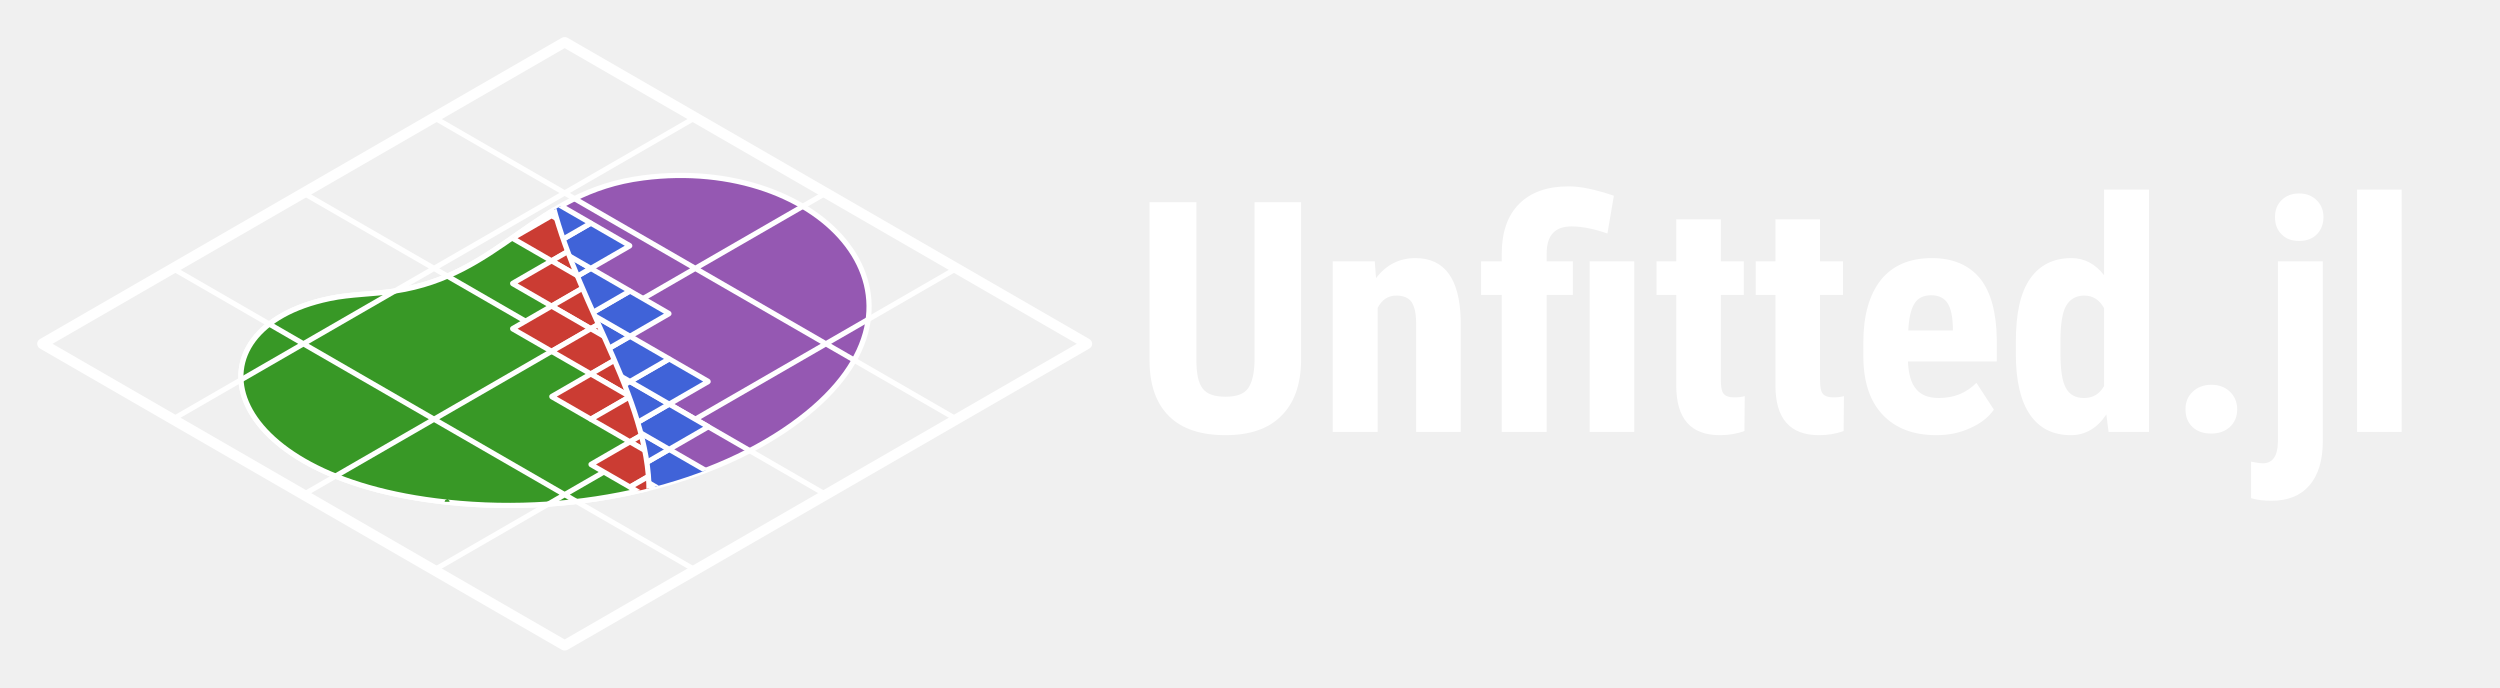
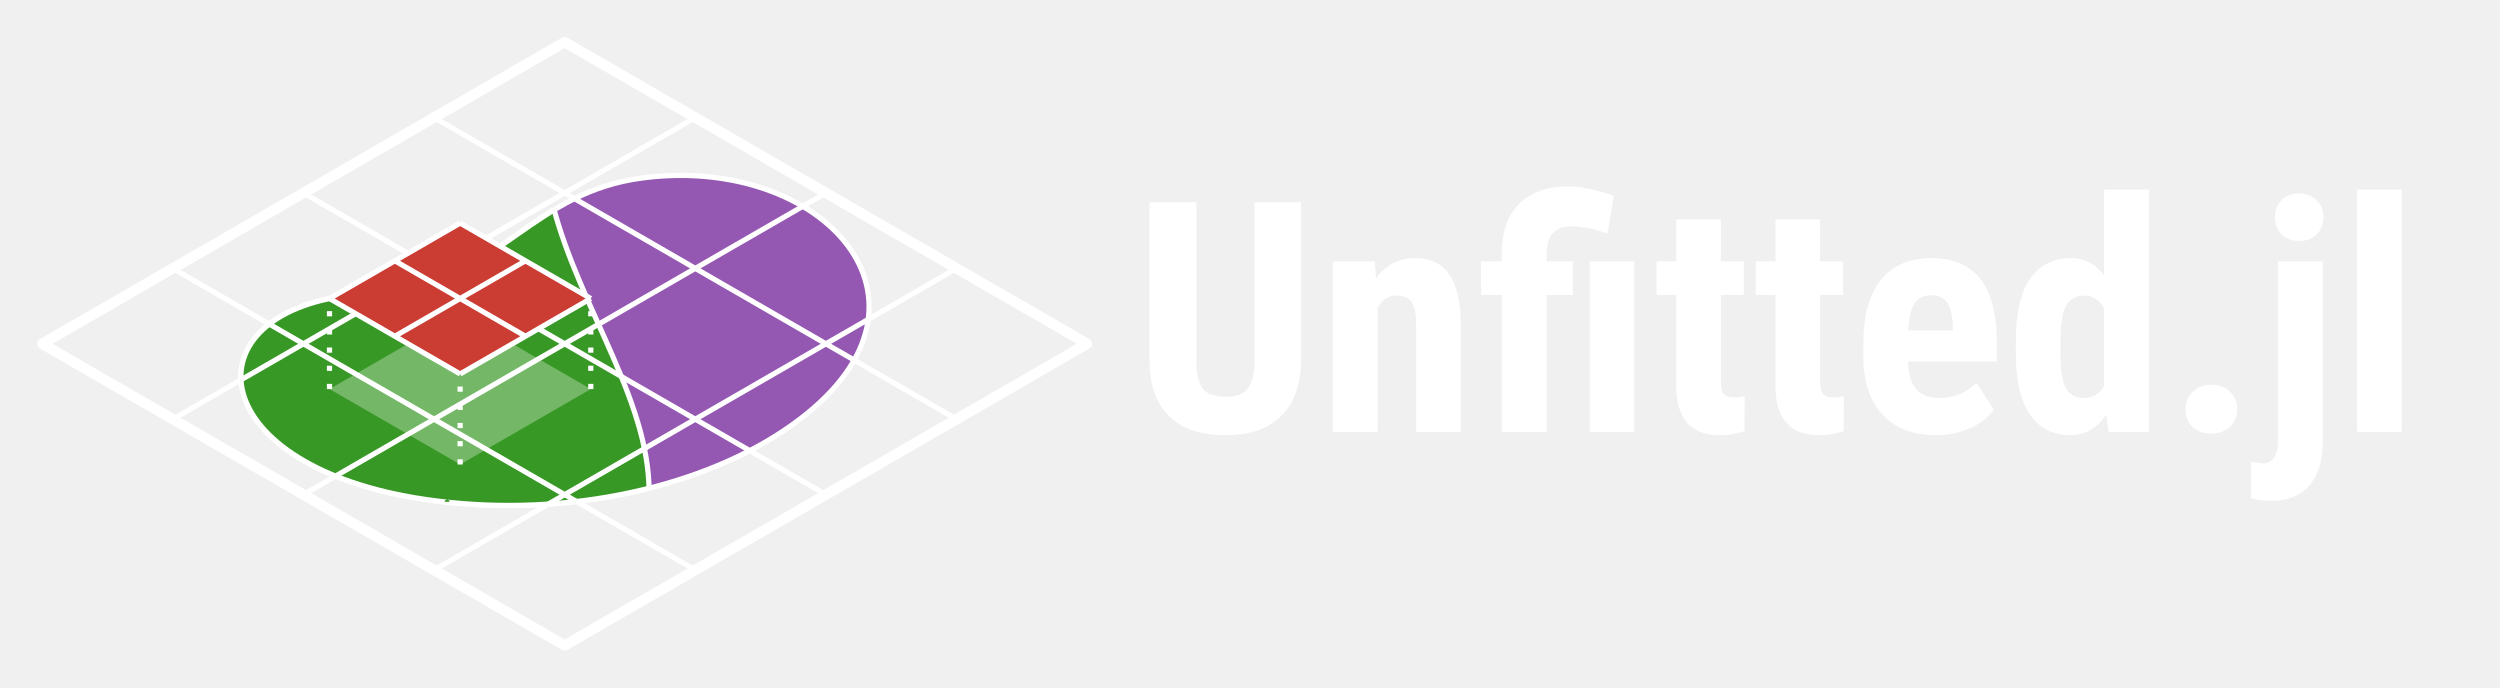
<svg xmlns="http://www.w3.org/2000/svg" xmlns:xlink="http://www.w3.org/1999/xlink" version="1.1" width="191.774pt" height="52.746pt" viewBox="-72 -72 191.774 52.746">
  <defs>
    <path id="g0-46" d="M1.537-1.735C1.537-1.165 1.71-.719 2.082-.372S2.925 .124 3.52 .124C4.065 .124 4.536-.025 4.933-.372C5.304-.719 5.503-1.165 5.503-1.735C5.503-2.28 5.304-2.751 4.933-3.098S4.09-3.619 3.52-3.619C2.925-3.619 2.429-3.421 2.082-3.074C1.71-2.727 1.537-2.28 1.537-1.735Z" />
    <path id="g0-85" d="M12.889-17.624H9.32V-5.428C9.295-4.462 9.122-3.768 8.824-3.346C8.502-2.9 7.932-2.702 7.089-2.702S5.651-2.9 5.329-3.346C5.007-3.768 4.858-4.486 4.858-5.503V-17.624H1.264V-5.503C1.264-3.619 1.76-2.206 2.751-1.215S5.205 .248 7.089 .248C8.923 .248 10.361-.223 11.352-1.215C12.344-2.181 12.864-3.594 12.889-5.428V-17.624Z" />
    <path id="g0-100" d="M.793-6.94V-5.949C.793-3.916 1.165-2.355 1.884-1.314S3.644 .248 5.032 .248C6.122 .248 7.04-.297 7.734-1.339L7.907 0H11.005V-18.59H7.56V-12.022C6.891-12.889 6.048-13.335 5.057-13.335C3.668-13.335 2.603-12.79 1.884-11.749C1.14-10.683 .793-9.072 .793-6.94ZM4.214-6.098V-6.99C4.214-8.279 4.363-9.196 4.66-9.692S5.404-10.46 6.048-10.46S7.213-10.138 7.56-9.493V-3.52C7.213-2.9 6.693-2.603 6.023-2.603C5.379-2.603 4.908-2.851 4.635-3.371C4.338-3.892 4.214-4.809 4.214-6.098Z" />
    <path id="g0-101" d="M6.544 .248C7.486 .248 8.353 .074 9.146-.297C9.94-.644 10.534-1.115 10.956-1.71L9.617-3.768C8.824-2.974 7.882-2.603 6.742-2.603C5.949-2.603 5.379-2.826 5.007-3.272C4.61-3.718 4.412-4.412 4.363-5.404H11.179V-7.089C11.154-9.146 10.733-10.708 9.915-11.749C9.072-12.79 7.833-13.335 6.197-13.335C4.486-13.335 3.173-12.765 2.28-11.65C1.388-10.51 .942-8.923 .942-6.866V-5.825C.942-3.867 1.438-2.355 2.429-1.314S4.784 .248 6.544 .248ZM4.387-7.783C4.437-8.725 4.586-9.394 4.858-9.84C5.106-10.262 5.552-10.485 6.147-10.485S7.163-10.262 7.411-9.865S7.783-8.874 7.808-8.105V-7.783H4.387Z" />
    <path id="g0-106" d="M4.858-13.088H1.413V.793C1.388 1.884 .991 2.404 .248 2.404C.025 2.404-.273 2.355-.644 2.28V5.081C-.149 5.23 .372 5.28 .917 5.28C2.156 5.28 3.123 4.908 3.817 4.115S4.858 2.181 4.858 .694V-13.088ZM1.19-16.483C1.19-15.938 1.339-15.517 1.686-15.17C2.008-14.823 2.454-14.649 3.049-14.649C3.619-14.649 4.065-14.823 4.412-15.17C4.734-15.517 4.908-15.938 4.908-16.483C4.908-17.004 4.734-17.425 4.387-17.772S3.594-18.293 3.049-18.293C2.479-18.293 2.033-18.119 1.686-17.772S1.19-17.004 1.19-16.483Z" />
    <path id="g0-108" d="M4.833 0V-18.59H1.413V0H4.833Z" />
    <path id="g0-110" d="M4.387-13.088H1.165V0H4.61V-9.518C4.933-10.138 5.404-10.46 6.048-10.46C6.593-10.46 6.99-10.287 7.213-9.964C7.436-9.617 7.56-9.097 7.56-8.353V0H10.981V-8.601C10.906-11.749 9.741-13.335 7.51-13.335C6.271-13.335 5.255-12.815 4.486-11.799L4.387-13.088Z" />
    <path id="g0-116" d="M5.23-16.31H1.809V-13.088H.297V-10.51H1.809V-3.569C1.809-1.016 2.925 .248 5.156 .248C5.825 .248 6.445 .149 7.04-.074L7.064-2.751C6.841-2.677 6.569-2.652 6.246-2.652C5.85-2.652 5.577-2.751 5.428-2.95S5.23-3.495 5.23-4.016V-10.51H6.99V-13.088H5.23V-16.31Z" />
    <path id="g0-128" d="M1.933 0H5.379V-10.51H7.387V-13.088H5.379V-13.682C5.379-15.071 5.998-15.765 7.287-15.765C8.13-15.765 9.047-15.566 10.039-15.219L10.534-18.119C9.146-18.59 8.006-18.838 7.064-18.838C5.428-18.838 4.164-18.392 3.272-17.5S1.933-15.318 1.933-13.682V-13.088H.347V-10.51H1.933V0ZM12.096 0V-13.088H8.675V0H12.096Z" />
  </defs>
  <g id="page1">
    <g stroke-miterlimit="10" transform="translate(-28.68497,-45.62727)scale(0.996264,-0.996264)">
      <g fill="#000" stroke="#000">
        <g stroke-width="0.4">
          <g fill="#fff" stroke="#fff">
            <g stroke-width="0.8">
              <path d="M-.025-23.212L-40.208-.014C-40.221-.006-40.221 .006-40.208 .014L-.025 23.212C-.011 23.22 .011 23.22 .025 23.212L40.208 .014C40.221 .006 40.221-.006 40.208-.014L.025-23.212C.011-23.22-.011-23.22-.025-23.212ZM0 23.226" fill="none" />
            </g>
          </g>
          <g fill="#fff" stroke="#fff">
            <g fill="#9558b2">
              <path d="M-9.024-12.197C1.311-13.298 11.707-10.671 18.081-5.824C18.094-5.814 18.114-5.799 18.127-5.789C30.171 3.37 19.828 14.541 6.063 12.778C6.048 12.776 6.022 12.772 6.007 12.77C-2.295 11.707-4.872 5.302-13.047 4.069C-13.062 4.066-13.088 4.063-13.103 4.06C-14.733 3.814-16.492 3.823-18.077 3.49C-18.092 3.487-18.117 3.481-18.132 3.478C-29.335 1.124-26.939-10.289-9.08-12.191C-9.065-12.193-9.052-12.181-9.052-12.165C-9.052-12.181-9.04-12.195-9.024-12.197Z" />
            </g>
          </g>
          <clipPath id="pgfcp1">
            <path d="M.022-23.208C18.071-8.328-8.154 5.658-.012 23.201C-.005 23.215-.011 23.22-.025 23.212L-40.208 .014C-40.221 .006-40.221-.006-40.208-.014L-.025-23.212C-.011-23.22 .01-23.218 .022-23.208Z" />
          </clipPath>
          <g clip-path="url(#pgfcp1)">
            <g fill="#fff" stroke="#fff">
              <g fill="#389826">
                <path d="M-9.024-12.197C1.311-13.298 11.707-10.671 18.081-5.824C18.094-5.814 18.114-5.799 18.127-5.789C30.171 3.37 19.828 14.541 6.063 12.778C6.048 12.776 6.022 12.772 6.007 12.77C-2.295 11.707-4.872 5.302-13.047 4.069C-13.062 4.066-13.088 4.063-13.103 4.06C-14.733 3.814-16.492 3.823-18.077 3.49C-18.092 3.487-18.117 3.481-18.132 3.478C-29.335 1.124-26.939-10.289-9.08-12.191C-9.065-12.193-9.052-12.181-9.052-12.165C-9.052-12.181-9.04-12.195-9.024-12.197Z" />
              </g>
            </g>
          </g>
          <g fill="#fff" stroke="#fff">
            <path d="M-0-23.226L40.232 0M-10.058-17.42L30.174 5.807M-20.116-11.613L20.116 11.613M-30.174-5.807L10.058 17.42M-40.232 0L0 23.226M0-23.226L-40.232 0M10.058-17.42L-30.174 5.807M20.116-11.613L-20.116 11.613M30.174-5.807L-10.058 17.42M40.232 0L-0 23.226M0 23.226" fill="none" />
          </g>
          <clipPath id="pgfcp2">
-             <path d="M.022-23.208C18.071-8.328-8.154 5.658-.012 23.201C-.005 23.215-.011 23.22-.025 23.212L-40.208 .014C-40.221 .006-40.221-.006-40.208-.014L-.025-23.212C-.011-23.22 .01-23.218 .022-23.208Z" />
+             <path d="M-9.024-12.197C1.311-13.298 11.707-10.671 18.081-5.824C18.094-5.814 18.114-5.799 18.127-5.789C30.171 3.37 19.828 14.541 6.063 12.778C6.048 12.776 6.022 12.772 6.007 12.77C-2.295 11.707-4.872 5.302-13.047 4.069C-13.062 4.066-13.088 4.063-13.103 4.06C-14.733 3.814-16.492 3.823-18.077 3.49C-18.092 3.487-18.117 3.481-18.132 3.478C-29.335 1.124-26.939-10.289-9.08-12.191C-9.065-12.193-9.052-12.181-9.052-12.165C-9.052-12.181-9.04-12.195-9.024-12.197Z" />
          </clipPath>
          <g clip-path="url(#pgfcp2)">
-             <clipPath id="pgfcp3">
-               <path d="M-9.024-12.197C1.311-13.298 11.707-10.671 18.081-5.824C18.094-5.814 18.114-5.799 18.127-5.789C30.171 3.37 19.828 14.541 6.063 12.778C6.048 12.776 6.022 12.772 6.007 12.77C-2.295 11.707-4.872 5.302-13.047 4.069C-13.062 4.066-13.088 4.063-13.103 4.06C-14.733 3.814-16.492 3.823-18.077 3.49C-18.092 3.487-18.117 3.481-18.132 3.478C-29.335 1.124-26.939-10.289-9.08-12.191C-9.065-12.193-9.052-12.181-9.052-12.165C-9.052-12.181-9.04-12.195-9.024-12.197Z" />
-             </clipPath>
-             <g clip-path="url(#pgfcp3)">
-               <g fill="#fff" stroke="#fff">
-                 <g fill="#cb3c33">
-                   <path d="M-1.03 6.401L-3.999 8.115C-4.012 8.123-4.012 8.136-3.999 8.143L-1.03 9.857C-1.017 9.865-.995 9.865-.981 9.857L1.987 8.143C2 8.136 2 8.123 1.987 8.115L-.981 6.401C-.995 6.394-1.017 6.394-1.03 6.401ZM-1.006 9.871" />
-                 </g>
-               </g>
-               <g fill="#fff" stroke="#fff">
-                 <g fill="#cb3c33">
-                   <path d="M1.987 4.659L-.981 6.373C-.995 6.381-.995 6.393-.981 6.401L1.987 8.115C2.001 8.123 2.023 8.123 2.036 8.115L5.004 6.401C5.018 6.393 5.018 6.381 5.004 6.373L2.036 4.659C2.023 4.652 2.001 4.652 1.987 4.659ZM2.012 8.129" />
-                 </g>
-               </g>
-               <g fill="#fff" stroke="#fff">
-                 <g fill="#cb3c33">
-                   <path d="M-1.03 2.917L-3.998 4.631C-4.012 4.639-4.012 4.652-3.998 4.659L-1.03 6.373C-1.017 6.381-.995 6.381-.981 6.373L1.987 4.659C2.001 4.652 2.001 4.639 1.987 4.631L-.981 2.917C-.995 2.91-1.017 2.91-1.03 2.917ZM-1.006 6.387" />
-                 </g>
-               </g>
-               <g fill="#fff" stroke="#fff">
-                 <g fill="#cb3c33">
-                   <path d="M1.987 1.176L-.981 2.889C-.995 2.897-.995 2.91-.981 2.917L1.987 4.631C2.001 4.639 2.023 4.639 2.036 4.631L5.004 2.917C5.018 2.91 5.018 2.897 5.004 2.889L2.036 1.176C2.023 1.168 2.001 1.168 1.987 1.176ZM2.012 4.645" />
-                 </g>
-               </g>
-               <g fill="#fff" stroke="#fff">
-                 <g fill="#cb3c33">
-                   <path d="M5.004-.566L2.036 1.147C2.023 1.155 2.023 1.168 2.036 1.176L5.004 2.889C5.018 2.897 5.04 2.897 5.054 2.889L8.022 1.176C8.035 1.168 8.035 1.155 8.022 1.147L5.054-.566C5.04-.574 5.018-.574 5.004-.566ZM5.029 2.903" />
-                 </g>
-               </g>
-               <g fill="#fff" stroke="#fff">
-                 <g fill="#cb3c33">
-                   <path d="M-1.03-.566L-3.999 1.147C-4.012 1.155-4.012 1.168-3.999 1.175L-1.03 2.889C-1.017 2.897-.995 2.897-.981 2.889L1.987 1.175C2 1.168 2 1.155 1.987 1.147L-.981-.566C-.995-.574-1.017-.574-1.03-.566ZM-1.006 2.903" />
-                 </g>
-               </g>
-               <g fill="#fff" stroke="#fff">
-                 <g fill="#cb3c33">
-                   <path d="M1.987-2.308L-.981-.595C-.995-.587-.995-.574-.981-.566L1.987 1.147C2 1.155 2.022 1.155 2.036 1.147L5.004-.566C5.018-.574 5.018-.587 5.004-.595L2.036-2.308C2.022-2.316 2-2.316 1.987-2.308ZM2.011 1.161" />
-                 </g>
-               </g>
-               <g fill="#fff" stroke="#fff">
-                 <g fill="#cb3c33">
-                   <path d="M5.004-4.05L2.036-2.337C2.023-2.329 2.023-2.316 2.036-2.309L5.004-.595C5.018-.587 5.04-.587 5.054-.595L8.022-2.309C8.035-2.316 8.035-2.329 8.022-2.337L5.054-4.05C5.04-4.058 5.018-4.058 5.004-4.05ZM5.029-.581" />
-                 </g>
-               </g>
-               <g fill="#fff" stroke="#fff">
-                 <g fill="#cb3c33">
-                   <path d="M1.987-5.792L-.981-4.079C-.995-4.071-.995-4.058-.981-4.05L1.987-2.337C2.001-2.329 2.023-2.329 2.036-2.337L5.004-4.05C5.018-4.058 5.018-4.071 5.004-4.079L2.036-5.792C2.023-5.8 2.001-5.8 1.987-5.792ZM2.012-2.323" />
-                 </g>
-               </g>
-               <g fill="#fff" stroke="#fff">
-                 <g fill="#cb3c33">
-                   <path d="M5.004-7.534L2.036-5.821C2.023-5.813 2.023-5.8 2.036-5.792L5.004-4.079C5.018-4.071 5.04-4.071 5.054-4.079L8.022-5.792C8.035-5.8 8.035-5.813 8.022-5.821L5.054-7.534C5.04-7.542 5.018-7.542 5.004-7.534ZM5.029-4.065" />
-                 </g>
-               </g>
-               <g fill="#fff" stroke="#fff">
-                 <g fill="#cb3c33">
-                   <path d="M8.022-9.276L5.054-7.563C5.04-7.555 5.04-7.542 5.054-7.534L8.022-5.821C8.036-5.813 8.058-5.813 8.071-5.821L11.039-7.534C11.053-7.542 11.053-7.555 11.039-7.563L8.071-9.276C8.058-9.284 8.036-9.284 8.022-9.276ZM8.047-5.807" />
-                 </g>
-               </g>
-               <g fill="#fff" stroke="#fff">
-                 <g fill="#cb3c33">
-                   <path d="M5.004-11.018L2.036-9.305C2.023-9.297 2.023-9.284 2.036-9.277L5.004-7.563C5.018-7.555 5.04-7.555 5.054-7.563L8.022-9.277C8.035-9.284 8.035-9.297 8.022-9.305L5.054-11.018C5.04-11.026 5.018-11.026 5.004-11.018ZM5.029-7.549" />
-                 </g>
-               </g>
-               <g fill="#fff" stroke="#fff">
-                 <g fill="#cb3c33">
-                   <path d="M8.022-12.76L5.054-11.047C5.04-11.039 5.04-11.026 5.054-11.018L8.022-9.305C8.035-9.297 8.057-9.297 8.071-9.305L11.039-11.018C11.053-11.026 11.053-11.039 11.039-11.047L8.071-12.76C8.057-12.768 8.035-12.768 8.022-12.76ZM8.046-9.291" />
-                 </g>
-               </g>
-             </g>
-           </g>
-           <clipPath id="pgfcp4">
-             <path d="M.022-23.208C18.071-8.328-8.154 5.658-.012 23.201C-.005 23.215 .011 23.22 .025 23.212L40.208 .014C40.221 .006 40.221-.006 40.208-.014L.025-23.212C.011-23.22 .01-23.218 .022-23.208Z" />
-           </clipPath>
-           <g clip-path="url(#pgfcp4)">
-             <clipPath id="pgfcp5">
-               <path d="M-9.024-12.197C1.311-13.298 11.707-10.671 18.081-5.824C18.094-5.814 18.114-5.799 18.127-5.789C30.171 3.37 19.828 14.541 6.063 12.778C6.048 12.776 6.022 12.772 6.007 12.77C-2.295 11.707-4.872 5.302-13.047 4.069C-13.062 4.066-13.088 4.063-13.103 4.06C-14.733 3.814-16.492 3.823-18.077 3.49C-18.092 3.487-18.117 3.481-18.132 3.478C-29.335 1.124-26.939-10.289-9.08-12.191C-9.065-12.193-9.052-12.181-9.052-12.165C-9.052-12.181-9.04-12.195-9.024-12.197Z" />
-             </clipPath>
-             <g clip-path="url(#pgfcp5)">
-               <g fill="#fff" stroke="#fff">
-                 <g fill="#4063d8">
-                   <path d="M8.022-11.599L5.054-9.885C5.04-9.878 5.04-9.865 5.054-9.857L8.022-8.144C8.035-8.136 8.057-8.136 8.071-8.144L11.039-9.857C11.053-9.865 11.053-9.878 11.039-9.885L8.071-11.599C8.057-11.607 8.035-11.607 8.022-11.599ZM8.046-8.129" />
-                 </g>
-               </g>
-               <g fill="#fff" stroke="#fff">
-                 <g fill="#4063d8">
-                   <path d="M5.004-9.857L2.036-8.144C2.023-8.136 2.023-8.123 2.036-8.115L5.004-6.402C5.018-6.394 5.04-6.394 5.054-6.402L8.022-8.115C8.035-8.123 8.035-8.136 8.022-8.144L5.054-9.857C5.04-9.865 5.018-9.865 5.004-9.857ZM5.029-6.387" />
-                 </g>
-               </g>
-               <g fill="#fff" stroke="#fff">
-                 <g fill="#4063d8">
-                   <path d="M8.022-8.115L5.054-6.401C5.04-6.394 5.04-6.381 5.054-6.373L8.022-4.66C8.036-4.652 8.058-4.652 8.071-4.66L11.039-6.373C11.053-6.381 11.053-6.394 11.039-6.401L8.071-8.115C8.058-8.123 8.036-8.123 8.022-8.115ZM8.047-4.645" />
-                 </g>
-               </g>
-               <g fill="#fff" stroke="#fff">
-                 <g fill="#4063d8">
-                   <path d="M5.004-6.373L2.036-4.659C2.023-4.652 2.023-4.639 2.036-4.631L5.004-2.917C5.018-2.91 5.04-2.91 5.054-2.917L8.022-4.631C8.035-4.639 8.035-4.652 8.022-4.659L5.054-6.373C5.04-6.381 5.018-6.381 5.004-6.373ZM5.029-2.903" />
-                 </g>
-               </g>
-               <g fill="#fff" stroke="#fff">
-                 <g fill="#4063d8">
-                   <path d="M8.022-4.631L5.054-2.917C5.04-2.91 5.04-2.897 5.054-2.889L8.022-1.176C8.035-1.168 8.057-1.168 8.071-1.176L11.039-2.889C11.053-2.897 11.053-2.91 11.039-2.918L8.071-4.631C8.057-4.639 8.035-4.639 8.022-4.631ZM8.046-1.161" />
-                 </g>
-               </g>
-               <g fill="#fff" stroke="#fff">
-                 <g fill="#4063d8">
-                   <path d="M5.004-2.889L2.036-1.176C2.023-1.168 2.023-1.155 2.036-1.147L5.004 .566C5.018 .574 5.04 .574 5.054 .566L8.022-1.147C8.035-1.155 8.035-1.168 8.022-1.176L5.054-2.889C5.04-2.897 5.018-2.897 5.004-2.889ZM5.029 .581" />
-                 </g>
-               </g>
-               <g fill="#fff" stroke="#fff">
-                 <g fill="#4063d8">
-                   <path d="M1.987-1.147L-.981 .566C-.995 .574-.995 .587-.981 .595L1.987 2.308C2.001 2.316 2.023 2.316 2.036 2.308L5.004 .595C5.018 .587 5.018 .574 5.004 .566L2.036-1.147C2.023-1.155 2.001-1.155 1.987-1.147ZM2.012 2.322" />
-                 </g>
-               </g>
-               <g fill="#fff" stroke="#fff">
-                 <g fill="#4063d8">
-                   <path d="M5.004 .595L2.036 2.308C2.023 2.316 2.023 2.329 2.036 2.337L5.004 4.05C5.018 4.058 5.04 4.058 5.054 4.05L8.022 2.337C8.035 2.329 8.035 2.316 8.022 2.308L5.054 .595C5.04 .587 5.018 .587 5.004 .595ZM5.029 4.064" />
-                 </g>
-               </g>
-               <g fill="#fff" stroke="#fff">
-                 <g fill="#4063d8">
-                   <path d="M1.987 2.337L-.981 4.05C-.995 4.058-.995 4.071-.981 4.079L1.987 5.792C2 5.8 2.022 5.8 2.036 5.792L5.004 4.079C5.018 4.071 5.018 4.058 5.004 4.05L2.036 2.337C2.022 2.329 2 2.329 1.987 2.337ZM2.011 5.806" />
-                 </g>
-               </g>
-               <g fill="#fff" stroke="#fff">
-                 <g fill="#4063d8">
-                   <path d="M-1.03 4.079L-3.999 5.792C-4.012 5.8-4.012 5.813-3.999 5.821L-1.03 7.534C-1.017 7.542-.995 7.542-.981 7.534L1.987 5.821C2 5.813 2 5.8 1.987 5.792L-.981 4.079C-.995 4.071-1.017 4.071-1.03 4.079ZM-1.006 7.548" />
-                 </g>
-               </g>
-               <g fill="#fff" stroke="#fff">
-                 <g fill="#4063d8">
-                   <path d="M1.987 5.821L-.981 7.534C-.995 7.542-.995 7.555-.981 7.563L1.987 9.276C2.001 9.284 2.023 9.284 2.036 9.276L5.004 7.563C5.018 7.555 5.018 7.542 5.004 7.534L2.036 5.821C2.023 5.813 2.001 5.813 1.987 5.821ZM2.012 9.29" />
-                 </g>
-               </g>
-               <g fill="#fff" stroke="#fff">
-                 <g fill="#4063d8">
-                   <path d="M-1.03 7.563L-3.999 9.276C-4.012 9.284-4.012 9.297-3.999 9.305L-1.03 11.018C-1.017 11.026-.995 11.026-.981 11.018L1.987 9.305C2 9.297 2 9.284 1.987 9.276L-.981 7.563C-.995 7.555-1.017 7.555-1.03 7.563ZM-1.006 11.032" />
-                 </g>
-               </g>
-             </g>
-           </g>
-           <clipPath id="pgfcp6">
-             <path d="M-9.024-12.197C1.311-13.298 11.707-10.671 18.081-5.824C18.094-5.814 18.114-5.799 18.127-5.789C30.171 3.37 19.828 14.541 6.063 12.778C6.048 12.776 6.022 12.772 6.007 12.77C-2.295 11.707-4.872 5.302-13.047 4.069C-13.062 4.066-13.088 4.063-13.103 4.06C-14.733 3.814-16.492 3.823-18.077 3.49C-18.092 3.487-18.117 3.481-18.132 3.478C-29.335 1.124-26.939-10.289-9.08-12.191C-9.065-12.193-9.052-12.181-9.052-12.165C-9.052-12.181-9.04-12.195-9.024-12.197Z" />
-           </clipPath>
-           <g clip-path="url(#pgfcp6)">
            <g fill="#fff" stroke="#fff">
              <path d="M0-23.226C18.071-8.328-8.154 5.658 0 23.226" fill="none" />
            </g>
          </g>
          <g transform="translate(43.76518,-6.78601)">
            <g stroke="none" transform="scale(-1.00375,1.00375)translate(-28.68497,-45.62727)scale(-1,-1)">
              <g fill="#fff">
                <g stroke="none">
                  <g fill="#fff">
                    <use x="-28.685" y="-45.627" xlink:href="#g0-85" />
                    <use x="-14.532" y="-45.627" xlink:href="#g0-110" />
                    <use x="-2.336" y="-45.627" xlink:href="#g0-128" />
                    <use x="11.173" y="-45.627" xlink:href="#g0-116" />
                    <use x="18.782" y="-45.627" xlink:href="#g0-116" />
                    <use x="26.392" y="-45.627" xlink:href="#g0-101" />
                    <use x="38.24" y="-45.627" xlink:href="#g0-100" />
                    <use x="50.51" y="-45.627" xlink:href="#g0-46" />
                    <use x="57.723" y="-45.627" xlink:href="#g0-106" />
                    <use x="63.796" y="-45.627" xlink:href="#g0-108" />
                  </g>
                </g>
              </g>
            </g>
          </g>
+           <g fill="#fff" stroke="#fff">
+             <g stroke-opacity="0.3">
+               <g fill-opacity="0.3">
+                 <path d="M-8.071-9.276L-18.08-3.498C-18.094-3.49-18.094-3.478-18.08-3.47L-8.071 2.308C-8.058 2.316-8.036 2.316-8.022 2.308L1.987-3.47C2-3.478 2-3.49 1.987-3.498L-8.022-9.276C-8.036-9.284-8.058-9.284-8.071-9.276ZM-8.047 2.323" stroke="none" />
+               </g>
+             </g>
+           </g>
+           <g fill="#fff" stroke="#fff">
+             <g stroke-dasharray="0.4,1.0" stroke-dashoffset="0.0">
+               <path d="M-8.048-9.292V-2.323" fill="none" />
+             </g>
+           </g>
+           <g fill="#fff" stroke="#fff">
+             <g stroke-dasharray="0.4,1.0" stroke-dashoffset="0.0">
+               <path d="M-18.107-3.485V3.485" fill="none" />
+             </g>
+           </g>
+           <g fill="#fff" stroke="#fff">
+             <g stroke-dasharray="0.4,1.0" stroke-dashoffset="0.0">
+               <path d="M2.012-3.485V3.485" fill="none" />
+             </g>
+           </g>
+           <g fill="#fff" stroke="#fff">
+             <g stroke-dasharray="0.4,1.0" stroke-dashoffset="0.0">
+               <path d="M-8.048 2.323V9.292" fill="none" />
+             </g>
+           </g>
+           <g fill="#cb3c33" stroke="#cb3c33">
+             <path d="M-8.071-2.307L-18.08 3.471C-18.094 3.479-18.094 3.492-18.08 3.499L-8.071 9.278C-8.058 9.286-8.036 9.286-8.022 9.278L1.987 3.499C2 3.492 2 3.479 1.987 3.471L-8.022-2.307C-8.036-2.315-8.058-2.315-8.071-2.307ZM-8.047 9.292" stroke="none" />
+           </g>
+           <g fill="#fff" stroke="#fff">
+             <path d="M-8.047-2.321L2.011 3.485M-13.076 .582L-3.018 6.389M-18.105 3.485L-8.047 9.292M-8.047-2.321L-18.105 3.485M-3.018 .582L-13.076 6.389M2.011 3.485L-8.047 9.292M-8.047 9.292" fill="none" />
+           </g>
        </g>
      </g>
    </g>
  </g>
</svg>
